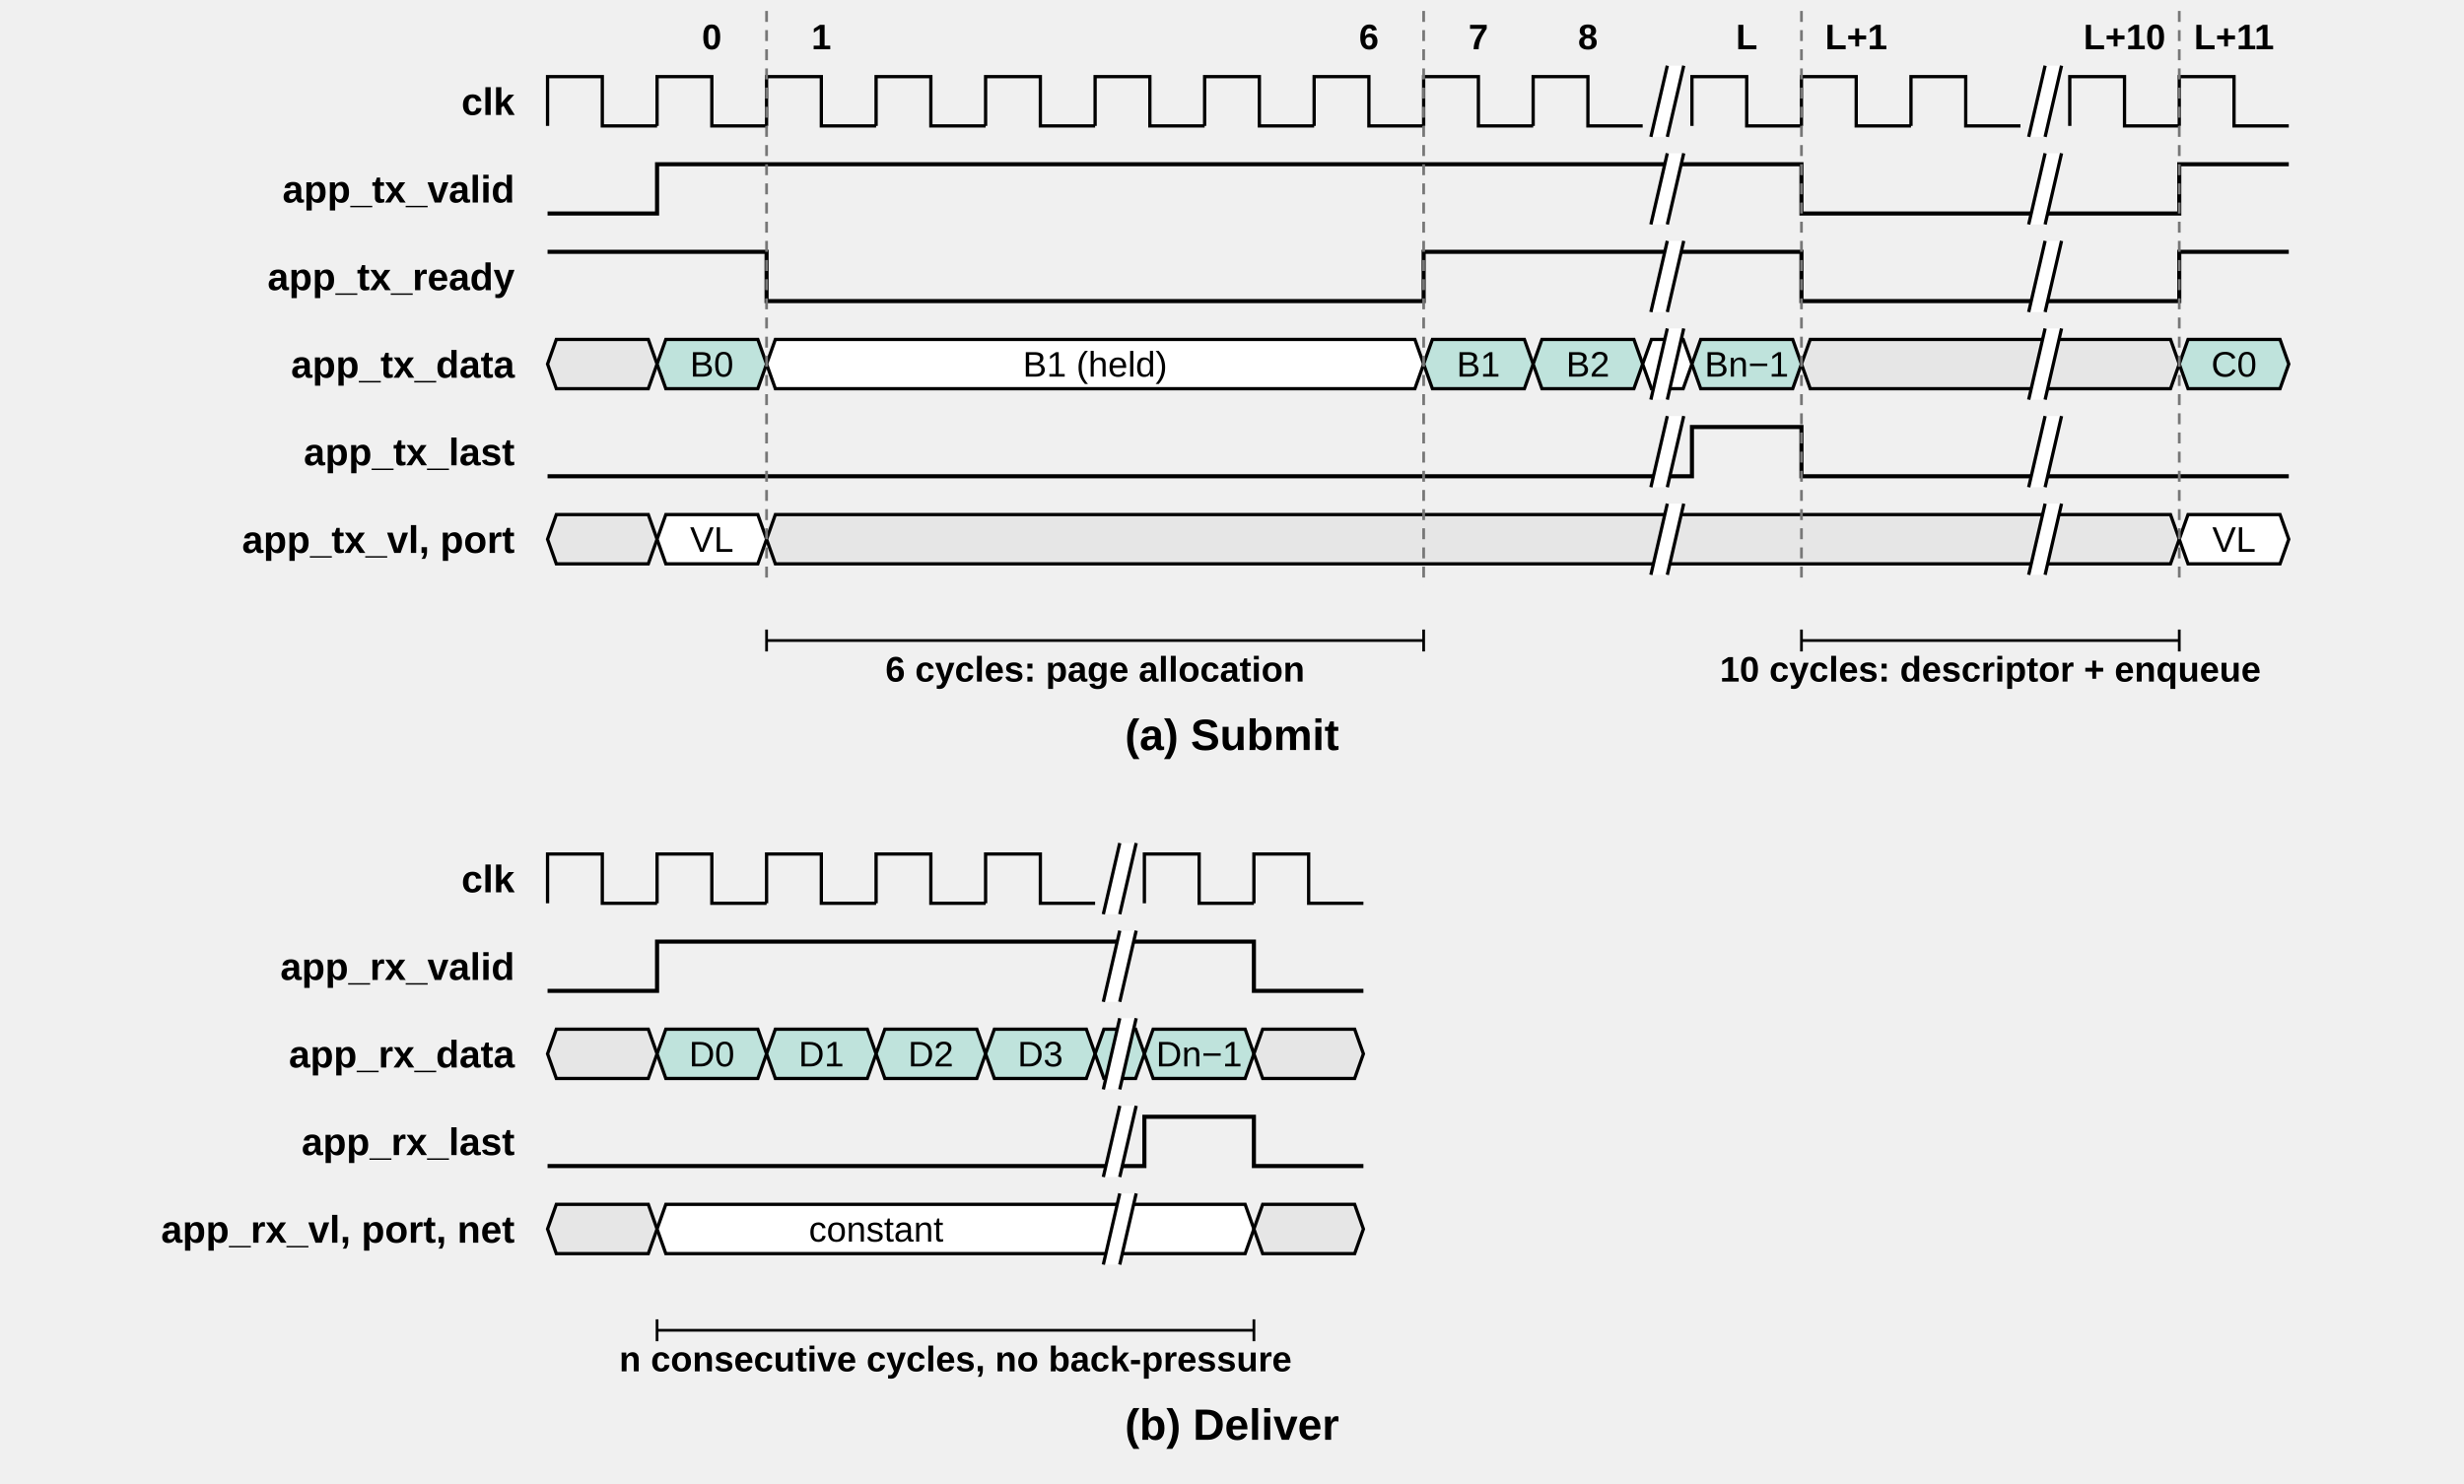
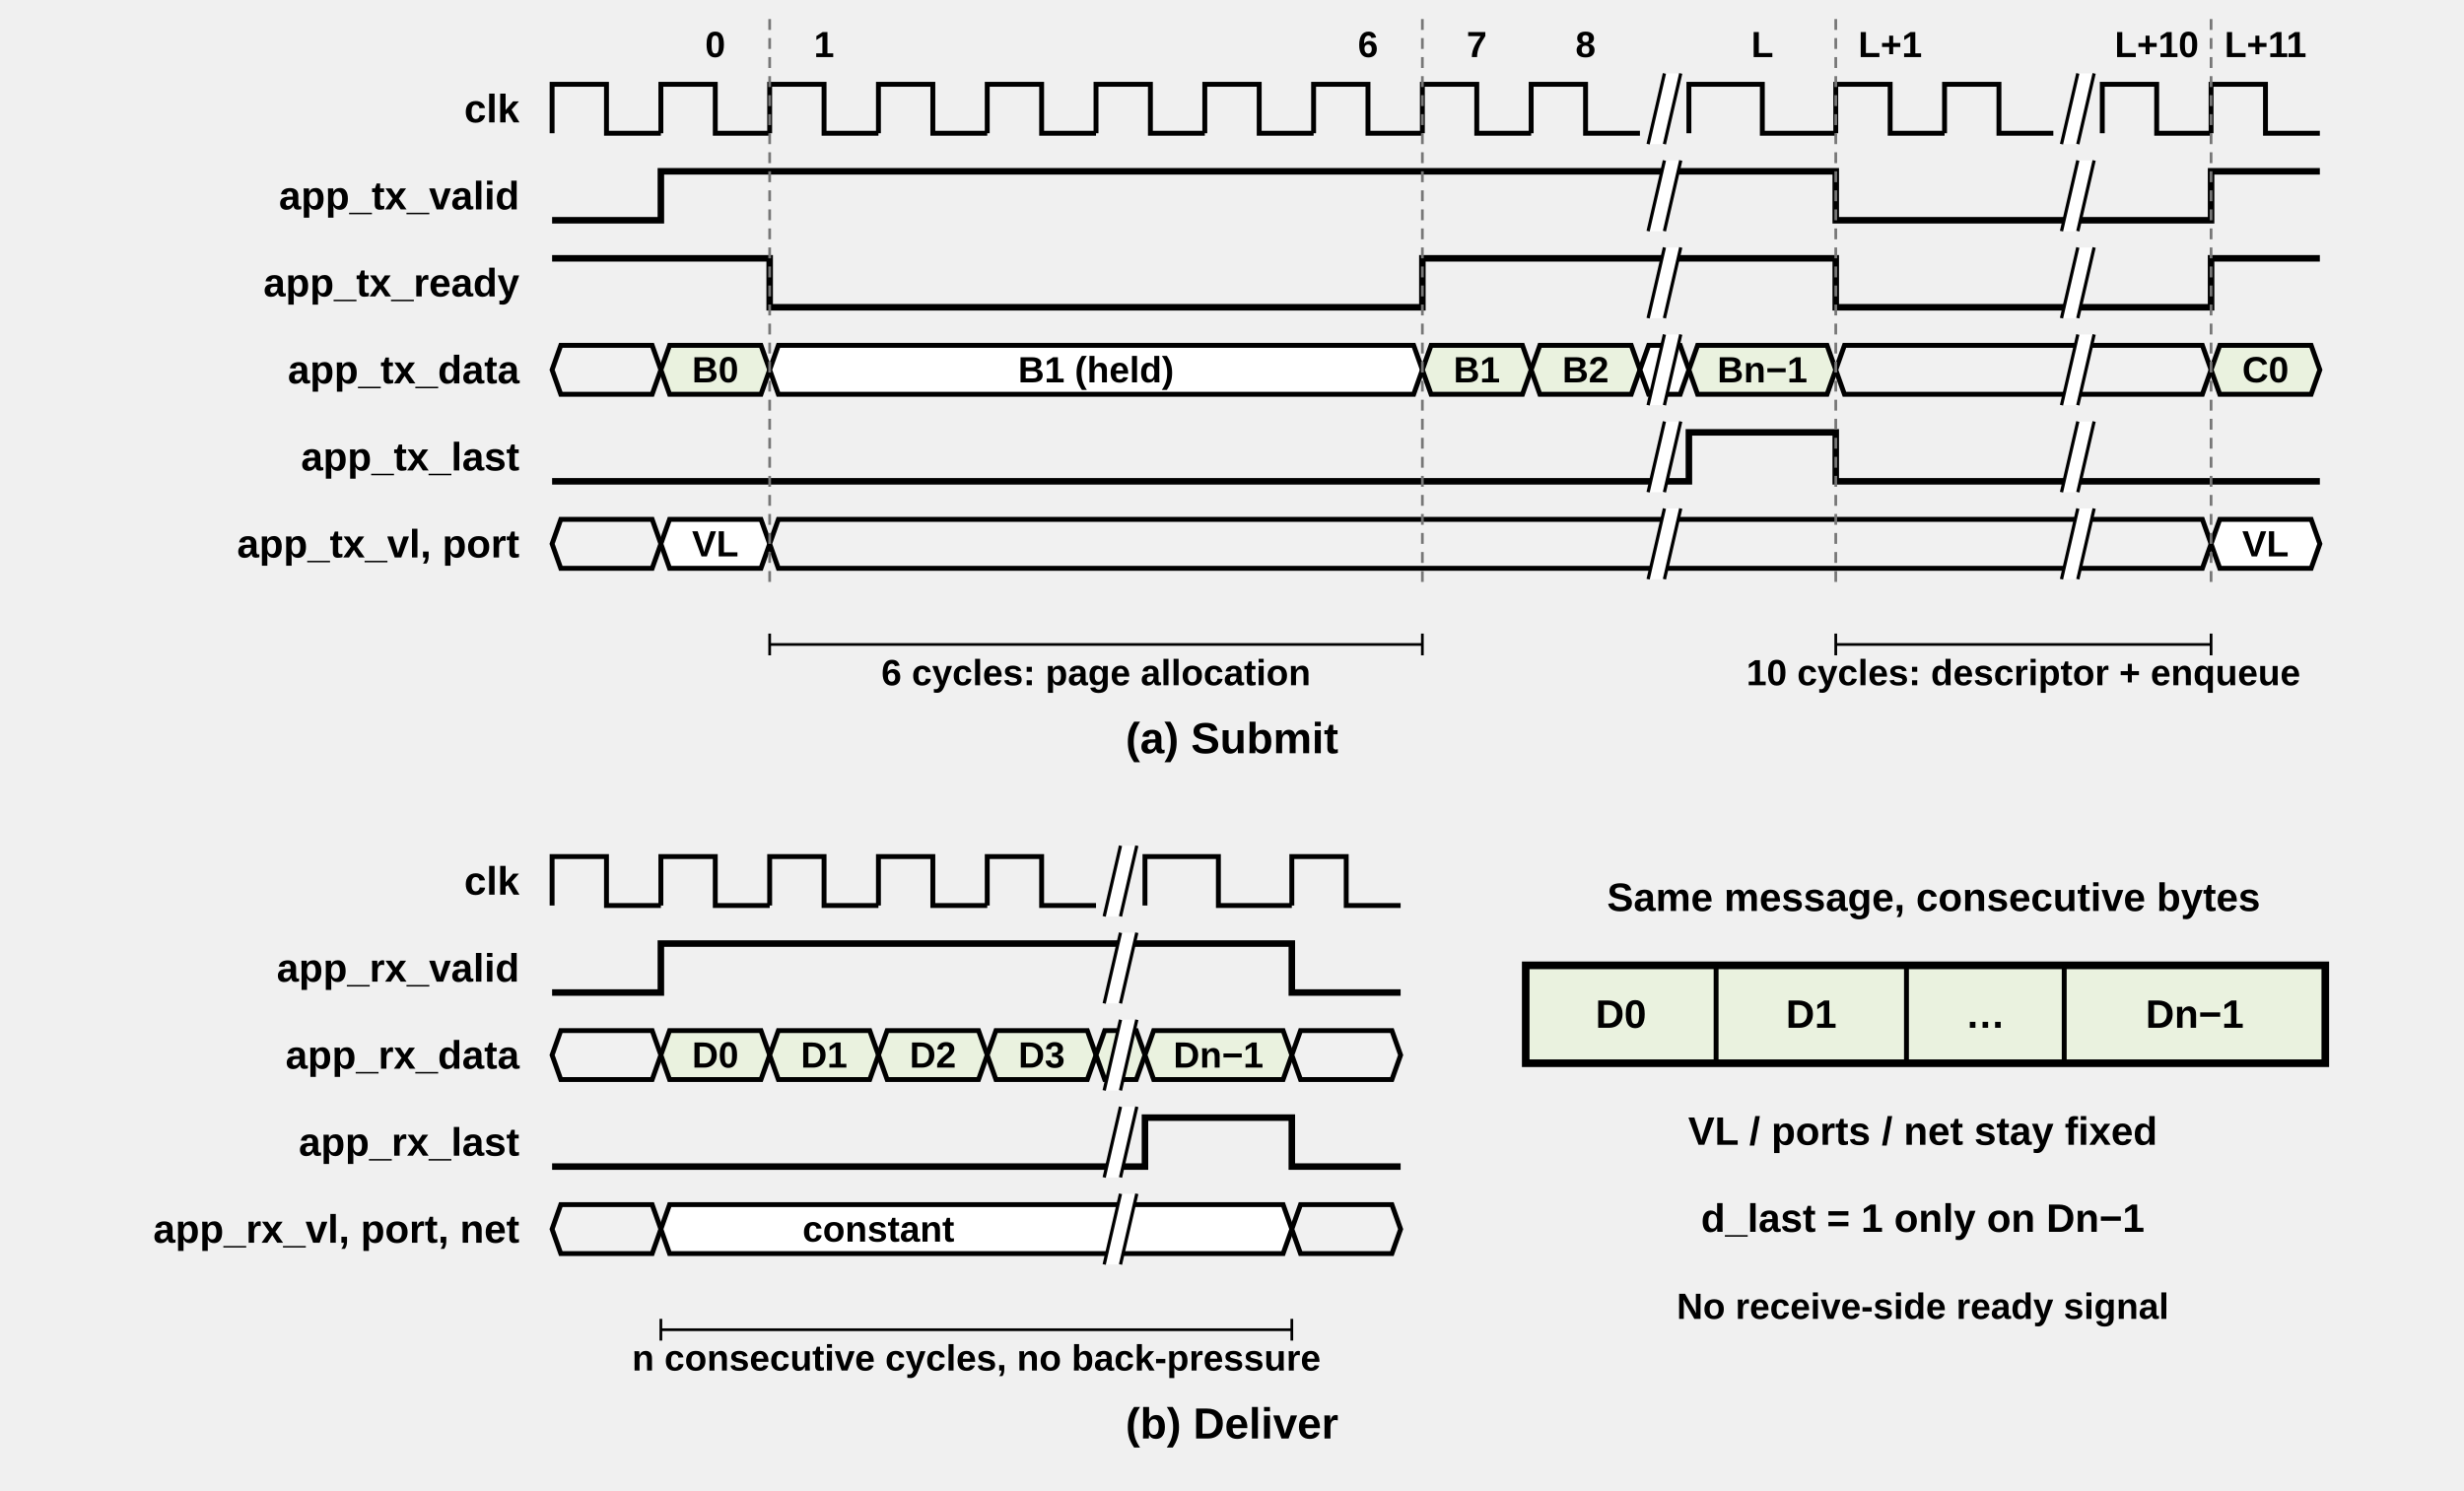
- <svg xmlns="http://www.w3.org/2000/svg" width="450pt" height="271pt" viewBox="0 0 450 271">
+ <svg xmlns="http://www.w3.org/2000/svg" width="453.0pt" height="274.0pt" viewBox="-1.5 -1.5 453.0 274.0">
  <style>text { font-family: Arial, Helvetica, sans-serif; }</style>
-   <text x="94.00" y="21.00" font-size="7.0" text-anchor="end" fill="#000" font-weight="bold">clk</text>
-   <path d="M 100.00 23.00 L 100.00 14.00 L 110.00 14.00 L 110.00 23.00 L 120.00 23.00" fill="none" stroke="#000" stroke-width="0.6" />
-   <path d="M 120.00 23.00 L 120.00 14.00 L 130.00 14.00 L 130.00 23.00 L 140.00 23.00" fill="none" stroke="#000" stroke-width="0.6" />
-   <path d="M 140.00 23.00 L 140.00 14.00 L 150.00 14.00 L 150.00 23.00 L 160.00 23.00" fill="none" stroke="#000" stroke-width="0.6" />
-   <path d="M 160.00 23.00 L 160.00 14.00 L 170.00 14.00 L 170.00 23.00 L 180.00 23.00" fill="none" stroke="#000" stroke-width="0.6" />
-   <path d="M 180.00 23.00 L 180.00 14.00 L 190.00 14.00 L 190.00 23.00 L 200.00 23.00" fill="none" stroke="#000" stroke-width="0.6" />
-   <path d="M 200.00 23.00 L 200.00 14.00 L 210.00 14.00 L 210.00 23.00 L 220.00 23.00" fill="none" stroke="#000" stroke-width="0.6" />
-   <path d="M 220.00 23.00 L 220.00 14.00 L 230.00 14.00 L 230.00 23.00 L 240.00 23.00" fill="none" stroke="#000" stroke-width="0.6" />
-   <path d="M 240.00 23.00 L 240.00 14.00 L 250.00 14.00 L 250.00 23.00 L 260.00 23.00" fill="none" stroke="#000" stroke-width="0.6" />
-   <path d="M 260.00 23.00 L 260.00 14.00 L 270.00 14.00 L 270.00 23.00 L 280.00 23.00" fill="none" stroke="#000" stroke-width="0.6" />
-   <path d="M 280.00 23.00 L 280.00 14.00 L 290.00 14.00 L 290.00 23.00 L 300.00 23.00" fill="none" stroke="#000" stroke-width="0.6" />
-   <path d="M 309.00 23.00 L 309.00 14.00 L 319.00 14.00 L 319.00 23.00 L 329.00 23.00" fill="none" stroke="#000" stroke-width="0.6" />
-   <path d="M 329.00 23.00 L 329.00 14.00 L 339.00 14.00 L 339.00 23.00 L 349.00 23.00" fill="none" stroke="#000" stroke-width="0.6" />
-   <path d="M 349.00 23.00 L 349.00 14.00 L 359.00 14.00 L 359.00 23.00 L 369.00 23.00" fill="none" stroke="#000" stroke-width="0.6" />
-   <path d="M 378.00 23.00 L 378.00 14.00 L 388.00 14.00 L 388.00 23.00 L 398.00 23.00" fill="none" stroke="#000" stroke-width="0.6" />
-   <path d="M 398.00 23.00 L 398.00 14.00 L 408.00 14.00 L 408.00 23.00 L 418.00 23.00" fill="none" stroke="#000" stroke-width="0.6" />
-   <text x="94.00" y="37.00" font-size="7.0" text-anchor="end" fill="#000" font-weight="bold">app_tx_valid</text>
-   <path d="M 100.00 39.00 L 120.00 39.00 L 120.00 30.00 L 120.00 30.00 L 140.00 30.00 L 140.00 30.00 L 160.00 30.00 L 160.00 30.00 L 180.00 30.00 L 180.00 30.00 L 200.00 30.00 L 200.00 30.00 L 220.00 30.00 L 220.00 30.00 L 240.00 30.00 L 240.00 30.00 L 260.00 30.00 L 260.00 30.00 L 280.00 30.00 L 280.00 30.00 L 300.00 30.00 L 300.00 30.00 L 309.00 30.00 L 309.00 30.00 L 329.00 30.00 L 329.00 39.00 L 329.00 39.00 L 349.00 39.00 L 349.00 39.00 L 369.00 39.00 L 369.00 39.00 L 378.00 39.00 L 378.00 39.00 L 398.00 39.00 L 398.00 30.00 L 398.00 30.00 L 418.00 30.00" fill="none" stroke="#000" stroke-width="0.75" />
-   <text x="94.00" y="53.00" font-size="7.0" text-anchor="end" fill="#000" font-weight="bold">app_tx_ready</text>
-   <path d="M 100.00 46.00 L 120.00 46.00 L 120.00 46.00 L 140.00 46.00 L 140.00 55.00 L 140.00 55.00 L 160.00 55.00 L 160.00 55.00 L 180.00 55.00 L 180.00 55.00 L 200.00 55.00 L 200.00 55.00 L 220.00 55.00 L 220.00 55.00 L 240.00 55.00 L 240.00 55.00 L 260.00 55.00 L 260.00 46.00 L 260.00 46.00 L 280.00 46.00 L 280.00 46.00 L 300.00 46.00 L 300.00 46.00 L 309.00 46.00 L 309.00 46.00 L 329.00 46.00 L 329.00 55.00 L 329.00 55.00 L 349.00 55.00 L 349.00 55.00 L 369.00 55.00 L 369.00 55.00 L 378.00 55.00 L 378.00 55.00 L 398.00 55.00 L 398.00 46.00 L 398.00 46.00 L 418.00 46.00" fill="none" stroke="#000" stroke-width="0.75" />
-   <text x="94.00" y="69.00" font-size="7.0" text-anchor="end" fill="#000" font-weight="bold">app_tx_data</text>
-   <polygon points="100.00,66.50 101.60,62.00 118.40,62.00 120.00,66.50 118.40,71.00 101.60,71.00" fill="#E6E6E6" stroke="#000" stroke-width="0.6" />
-   <polygon points="120.00,66.50 121.60,62.00 138.40,62.00 140.00,66.50 138.40,71.00 121.60,71.00" fill="#BFE3DC" stroke="#000" stroke-width="0.6" />
-   <text x="130.00" y="68.80" font-size="6.5" text-anchor="middle" fill="#000">B0</text>
-   <polygon points="140.00,66.50 141.60,62.00 258.40,62.00 260.00,66.50 258.40,71.00 141.60,71.00" fill="#FFFFFF" stroke="#000" stroke-width="0.6" />
-   <text x="200.00" y="68.80" font-size="6.5" text-anchor="middle" fill="#000">B1 (held)</text>
-   <polygon points="260.00,66.50 261.60,62.00 278.40,62.00 280.00,66.50 278.40,71.00 261.60,71.00" fill="#BFE3DC" stroke="#000" stroke-width="0.6" />
-   <text x="270.00" y="68.80" font-size="6.5" text-anchor="middle" fill="#000">B1</text>
-   <polygon points="280.00,66.50 281.60,62.00 298.40,62.00 300.00,66.50 298.40,71.00 281.60,71.00" fill="#BFE3DC" stroke="#000" stroke-width="0.6" />
-   <text x="290.00" y="68.80" font-size="6.5" text-anchor="middle" fill="#000">B2</text>
-   <polygon points="300.00,66.50 301.60,62.00 307.40,62.00 309.00,66.50 307.40,71.00 301.60,71.00" fill="#FFFFFF" stroke="#000" stroke-width="0.6" />
-   <polygon points="309.00,66.50 310.60,62.00 327.40,62.00 329.00,66.50 327.40,71.00 310.60,71.00" fill="#BFE3DC" stroke="#000" stroke-width="0.6" />
-   <text x="319.00" y="68.80" font-size="6.5" text-anchor="middle" fill="#000">Bn−1</text>
-   <polygon points="329.00,66.50 330.60,62.00 396.40,62.00 398.00,66.50 396.40,71.00 330.60,71.00" fill="#E6E6E6" stroke="#000" stroke-width="0.6" />
-   <polygon points="398.00,66.50 399.60,62.00 416.40,62.00 418.00,66.50 416.40,71.00 399.60,71.00" fill="#BFE3DC" stroke="#000" stroke-width="0.6" />
-   <text x="408.00" y="68.80" font-size="6.5" text-anchor="middle" fill="#000">C0</text>
-   <text x="94.00" y="85.00" font-size="7.0" text-anchor="end" fill="#000" font-weight="bold">app_tx_last</text>
-   <path d="M 100.00 87.00 L 120.00 87.00 L 120.00 87.00 L 140.00 87.00 L 140.00 87.00 L 160.00 87.00 L 160.00 87.00 L 180.00 87.00 L 180.00 87.00 L 200.00 87.00 L 200.00 87.00 L 220.00 87.00 L 220.00 87.00 L 240.00 87.00 L 240.00 87.00 L 260.00 87.00 L 260.00 87.00 L 280.00 87.00 L 280.00 87.00 L 300.00 87.00 L 300.00 87.00 L 309.00 87.00 L 309.00 78.00 L 309.00 78.00 L 329.00 78.00 L 329.00 87.00 L 329.00 87.00 L 349.00 87.00 L 349.00 87.00 L 369.00 87.00 L 369.00 87.00 L 378.00 87.00 L 378.00 87.00 L 398.00 87.00 L 398.00 87.00 L 418.00 87.00" fill="none" stroke="#000" stroke-width="0.75" />
-   <text x="94.00" y="101.00" font-size="7.0" text-anchor="end" fill="#000" font-weight="bold">app_tx_vl, port</text>
-   <polygon points="100.00,98.50 101.60,94.00 118.40,94.00 120.00,98.50 118.40,103.00 101.60,103.00" fill="#E6E6E6" stroke="#000" stroke-width="0.6" />
-   <polygon points="120.00,98.50 121.60,94.00 138.40,94.00 140.00,98.50 138.40,103.00 121.60,103.00" fill="#FFFFFF" stroke="#000" stroke-width="0.6" />
-   <text x="130.00" y="100.80" font-size="6.5" text-anchor="middle" fill="#000">VL</text>
-   <polygon points="140.00,98.50 141.60,94.00 396.40,94.00 398.00,98.50 396.40,103.00 141.60,103.00" fill="#E6E6E6" stroke="#000" stroke-width="0.6" />
-   <polygon points="398.00,98.50 399.60,94.00 416.40,94.00 418.00,98.50 416.40,103.00 399.60,103.00" fill="#FFFFFF" stroke="#000" stroke-width="0.6" />
-   <text x="408.00" y="100.80" font-size="6.5" text-anchor="middle" fill="#000">VL</text>
+   <text x="94.00" y="21.00" font-size="7.3" text-anchor="end" fill="#000" font-weight="bold">clk</text>
+   <path d="M 100.00 23.00 L 100.00 14.00 L 110.00 14.00 L 110.00 23.00 L 120.00 23.00" fill="none" stroke="#000" stroke-width="0.9" />
+   <path d="M 120.00 23.00 L 120.00 14.00 L 130.00 14.00 L 130.00 23.00 L 140.00 23.00" fill="none" stroke="#000" stroke-width="0.9" />
+   <path d="M 140.00 23.00 L 140.00 14.00 L 150.00 14.00 L 150.00 23.00 L 160.00 23.00" fill="none" stroke="#000" stroke-width="0.9" />
+   <path d="M 160.00 23.00 L 160.00 14.00 L 170.00 14.00 L 170.00 23.00 L 180.00 23.00" fill="none" stroke="#000" stroke-width="0.9" />
+   <path d="M 180.00 23.00 L 180.00 14.00 L 190.00 14.00 L 190.00 23.00 L 200.00 23.00" fill="none" stroke="#000" stroke-width="0.9" />
+   <path d="M 200.00 23.00 L 200.00 14.00 L 210.00 14.00 L 210.00 23.00 L 220.00 23.00" fill="none" stroke="#000" stroke-width="0.9" />
+   <path d="M 220.00 23.00 L 220.00 14.00 L 230.00 14.00 L 230.00 23.00 L 240.00 23.00" fill="none" stroke="#000" stroke-width="0.9" />
+   <path d="M 240.00 23.00 L 240.00 14.00 L 250.00 14.00 L 250.00 23.00 L 260.00 23.00" fill="none" stroke="#000" stroke-width="0.9" />
+   <path d="M 260.00 23.00 L 260.00 14.00 L 270.00 14.00 L 270.00 23.00 L 280.00 23.00" fill="none" stroke="#000" stroke-width="0.9" />
+   <path d="M 280.00 23.00 L 280.00 14.00 L 290.00 14.00 L 290.00 23.00 L 300.00 23.00" fill="none" stroke="#000" stroke-width="0.9" />
+   <path d="M 309.00 23.00 L 309.00 14.00 L 322.50 14.00 L 322.50 23.00 L 336.00 23.00" fill="none" stroke="#000" stroke-width="0.9" />
+   <path d="M 336.00 23.00 L 336.00 14.00 L 346.00 14.00 L 346.00 23.00 L 356.00 23.00" fill="none" stroke="#000" stroke-width="0.9" />
+   <path d="M 356.00 23.00 L 356.00 14.00 L 366.00 14.00 L 366.00 23.00 L 376.00 23.00" fill="none" stroke="#000" stroke-width="0.9" />
+   <path d="M 385.00 23.00 L 385.00 14.00 L 395.00 14.00 L 395.00 23.00 L 405.00 23.00" fill="none" stroke="#000" stroke-width="0.9" />
+   <path d="M 405.00 23.00 L 405.00 14.00 L 415.00 14.00 L 415.00 23.00 L 425.00 23.00" fill="none" stroke="#000" stroke-width="0.9" />
+   <text x="94.00" y="37.00" font-size="7.3" text-anchor="end" fill="#000" font-weight="bold">app_tx_valid</text>
+   <path d="M 100.00 39.00 L 120.00 39.00 L 120.00 30.00 L 120.00 30.00 L 140.00 30.00 L 140.00 30.00 L 160.00 30.00 L 160.00 30.00 L 180.00 30.00 L 180.00 30.00 L 200.00 30.00 L 200.00 30.00 L 220.00 30.00 L 220.00 30.00 L 240.00 30.00 L 240.00 30.00 L 260.00 30.00 L 260.00 30.00 L 280.00 30.00 L 280.00 30.00 L 300.00 30.00 L 300.00 30.00 L 309.00 30.00 L 309.00 30.00 L 336.00 30.00 L 336.00 39.00 L 336.00 39.00 L 356.00 39.00 L 356.00 39.00 L 376.00 39.00 L 376.00 39.00 L 385.00 39.00 L 385.00 39.00 L 405.00 39.00 L 405.00 30.00 L 405.00 30.00 L 425.00 30.00" fill="none" stroke="#000" stroke-width="1.2" />
+   <text x="94.00" y="53.00" font-size="7.3" text-anchor="end" fill="#000" font-weight="bold">app_tx_ready</text>
+   <path d="M 100.00 46.00 L 120.00 46.00 L 120.00 46.00 L 140.00 46.00 L 140.00 55.00 L 140.00 55.00 L 160.00 55.00 L 160.00 55.00 L 180.00 55.00 L 180.00 55.00 L 200.00 55.00 L 200.00 55.00 L 220.00 55.00 L 220.00 55.00 L 240.00 55.00 L 240.00 55.00 L 260.00 55.00 L 260.00 46.00 L 260.00 46.00 L 280.00 46.00 L 280.00 46.00 L 300.00 46.00 L 300.00 46.00 L 309.00 46.00 L 309.00 46.00 L 336.00 46.00 L 336.00 55.00 L 336.00 55.00 L 356.00 55.00 L 356.00 55.00 L 376.00 55.00 L 376.00 55.00 L 385.00 55.00 L 385.00 55.00 L 405.00 55.00 L 405.00 46.00 L 405.00 46.00 L 425.00 46.00" fill="none" stroke="#000" stroke-width="1.2" />
+   <text x="94.00" y="69.00" font-size="7.3" text-anchor="end" fill="#000" font-weight="bold">app_tx_data</text>
+   <polygon points="100.00,66.50 101.60,62.00 118.40,62.00 120.00,66.50 118.40,71.00 101.60,71.00" fill="#F1F1F1" stroke="#000" stroke-width="0.9" />
+   <polygon points="120.00,66.50 121.60,62.00 138.40,62.00 140.00,66.50 138.40,71.00 121.60,71.00" fill="#EAF2DF" stroke="#000" stroke-width="0.9" />
+   <text x="130.00" y="68.80" font-size="6.7" text-anchor="middle" fill="#000" font-weight="bold">B0</text>
+   <polygon points="140.00,66.50 141.60,62.00 258.40,62.00 260.00,66.50 258.40,71.00 141.60,71.00" fill="#FFFFFF" stroke="#000" stroke-width="0.9" />
+   <text x="200.00" y="68.80" font-size="6.7" text-anchor="middle" fill="#000" font-weight="bold">B1 (held)</text>
+   <polygon points="260.00,66.50 261.60,62.00 278.40,62.00 280.00,66.50 278.40,71.00 261.60,71.00" fill="#EAF2DF" stroke="#000" stroke-width="0.9" />
+   <text x="270.00" y="68.80" font-size="6.7" text-anchor="middle" fill="#000" font-weight="bold">B1</text>
+   <polygon points="280.00,66.50 281.60,62.00 298.40,62.00 300.00,66.50 298.40,71.00 281.60,71.00" fill="#EAF2DF" stroke="#000" stroke-width="0.9" />
+   <text x="290.00" y="68.80" font-size="6.7" text-anchor="middle" fill="#000" font-weight="bold">B2</text>
+   <polygon points="300.00,66.50 301.60,62.00 307.40,62.00 309.00,66.50 307.40,71.00 301.60,71.00" fill="#FFFFFF" stroke="#000" stroke-width="0.9" />
+   <polygon points="309.00,66.50 310.60,62.00 334.40,62.00 336.00,66.50 334.40,71.00 310.60,71.00" fill="#EAF2DF" stroke="#000" stroke-width="0.9" />
+   <text x="322.50" y="68.80" font-size="6.7" text-anchor="middle" fill="#000" font-weight="bold">Bn−1</text>
+   <polygon points="336.00,66.50 337.60,62.00 403.40,62.00 405.00,66.50 403.40,71.00 337.60,71.00" fill="#F1F1F1" stroke="#000" stroke-width="0.9" />
+   <polygon points="405.00,66.50 406.60,62.00 423.40,62.00 425.00,66.50 423.40,71.00 406.60,71.00" fill="#EAF2DF" stroke="#000" stroke-width="0.9" />
+   <text x="415.00" y="68.80" font-size="6.7" text-anchor="middle" fill="#000" font-weight="bold">C0</text>
+   <text x="94.00" y="85.00" font-size="7.3" text-anchor="end" fill="#000" font-weight="bold">app_tx_last</text>
+   <path d="M 100.00 87.00 L 120.00 87.00 L 120.00 87.00 L 140.00 87.00 L 140.00 87.00 L 160.00 87.00 L 160.00 87.00 L 180.00 87.00 L 180.00 87.00 L 200.00 87.00 L 200.00 87.00 L 220.00 87.00 L 220.00 87.00 L 240.00 87.00 L 240.00 87.00 L 260.00 87.00 L 260.00 87.00 L 280.00 87.00 L 280.00 87.00 L 300.00 87.00 L 300.00 87.00 L 309.00 87.00 L 309.00 78.00 L 309.00 78.00 L 336.00 78.00 L 336.00 87.00 L 336.00 87.00 L 356.00 87.00 L 356.00 87.00 L 376.00 87.00 L 376.00 87.00 L 385.00 87.00 L 385.00 87.00 L 405.00 87.00 L 405.00 87.00 L 425.00 87.00" fill="none" stroke="#000" stroke-width="1.2" />
+   <text x="94.00" y="101.00" font-size="7.3" text-anchor="end" fill="#000" font-weight="bold">app_tx_vl, port</text>
+   <polygon points="100.00,98.50 101.60,94.00 118.40,94.00 120.00,98.50 118.40,103.00 101.60,103.00" fill="#F1F1F1" stroke="#000" stroke-width="0.9" />
+   <polygon points="120.00,98.50 121.60,94.00 138.40,94.00 140.00,98.50 138.40,103.00 121.60,103.00" fill="#FFFFFF" stroke="#000" stroke-width="0.9" />
+   <text x="130.00" y="100.80" font-size="6.7" text-anchor="middle" fill="#000" font-weight="bold">VL</text>
+   <polygon points="140.00,98.50 141.60,94.00 403.40,94.00 405.00,98.50 403.40,103.00 141.60,103.00" fill="#F1F1F1" stroke="#000" stroke-width="0.9" />
+   <polygon points="405.00,98.50 406.60,94.00 423.40,94.00 425.00,98.50 423.40,103.00 406.60,103.00" fill="#FFFFFF" stroke="#000" stroke-width="0.9" />
+   <text x="415.00" y="100.80" font-size="6.7" text-anchor="middle" fill="#000" font-weight="bold">VL</text>
  <polygon points="301.50,25.00 304.50,12.00 307.50,12.00 304.50,25.00" fill="#fff" stroke="none" />
  <path d="M 301.50 25.00 L 304.50 12.00" fill="none" stroke="#000" stroke-width="0.6" />
  <path d="M 304.50 25.00 L 307.50 12.00" fill="none" stroke="#000" stroke-width="0.6" />
  <polygon points="301.50,41.00 304.50,28.00 307.50,28.00 304.50,41.00" fill="#fff" stroke="none" />
  <path d="M 301.50 41.00 L 304.50 28.00" fill="none" stroke="#000" stroke-width="0.6" />
  <path d="M 304.50 41.00 L 307.50 28.00" fill="none" stroke="#000" stroke-width="0.6" />
  <polygon points="301.50,57.00 304.50,44.00 307.50,44.00 304.50,57.00" fill="#fff" stroke="none" />
  <path d="M 301.50 57.00 L 304.50 44.00" fill="none" stroke="#000" stroke-width="0.6" />
  <path d="M 304.50 57.00 L 307.50 44.00" fill="none" stroke="#000" stroke-width="0.6" />
  <polygon points="301.50,73.00 304.50,60.00 307.50,60.00 304.50,73.00" fill="#fff" stroke="none" />
  <path d="M 301.50 73.00 L 304.50 60.00" fill="none" stroke="#000" stroke-width="0.6" />
  <path d="M 304.50 73.00 L 307.50 60.00" fill="none" stroke="#000" stroke-width="0.6" />
  <polygon points="301.50,89.00 304.50,76.00 307.50,76.00 304.50,89.00" fill="#fff" stroke="none" />
  <path d="M 301.50 89.00 L 304.50 76.00" fill="none" stroke="#000" stroke-width="0.6" />
  <path d="M 304.50 89.00 L 307.50 76.00" fill="none" stroke="#000" stroke-width="0.6" />
  <polygon points="301.50,105.00 304.50,92.00 307.50,92.00 304.50,105.00" fill="#fff" stroke="none" />
  <path d="M 301.50 105.00 L 304.50 92.00" fill="none" stroke="#000" stroke-width="0.6" />
  <path d="M 304.50 105.00 L 307.50 92.00" fill="none" stroke="#000" stroke-width="0.6" />
-   <polygon points="370.50,25.00 373.50,12.00 376.50,12.00 373.50,25.00" fill="#fff" stroke="none" />
-   <path d="M 370.50 25.00 L 373.50 12.00" fill="none" stroke="#000" stroke-width="0.6" />
-   <path d="M 373.50 25.00 L 376.50 12.00" fill="none" stroke="#000" stroke-width="0.6" />
-   <polygon points="370.50,41.00 373.50,28.00 376.50,28.00 373.50,41.00" fill="#fff" stroke="none" />
-   <path d="M 370.50 41.00 L 373.50 28.00" fill="none" stroke="#000" stroke-width="0.6" />
-   <path d="M 373.50 41.00 L 376.50 28.00" fill="none" stroke="#000" stroke-width="0.6" />
-   <polygon points="370.50,57.00 373.50,44.00 376.50,44.00 373.50,57.00" fill="#fff" stroke="none" />
-   <path d="M 370.50 57.00 L 373.50 44.00" fill="none" stroke="#000" stroke-width="0.6" />
-   <path d="M 373.50 57.00 L 376.50 44.00" fill="none" stroke="#000" stroke-width="0.6" />
-   <polygon points="370.50,73.00 373.50,60.00 376.50,60.00 373.50,73.00" fill="#fff" stroke="none" />
-   <path d="M 370.50 73.00 L 373.50 60.00" fill="none" stroke="#000" stroke-width="0.6" />
-   <path d="M 373.50 73.00 L 376.50 60.00" fill="none" stroke="#000" stroke-width="0.6" />
-   <polygon points="370.50,89.00 373.50,76.00 376.50,76.00 373.50,89.00" fill="#fff" stroke="none" />
-   <path d="M 370.50 89.00 L 373.50 76.00" fill="none" stroke="#000" stroke-width="0.6" />
-   <path d="M 373.50 89.00 L 376.50 76.00" fill="none" stroke="#000" stroke-width="0.6" />
-   <polygon points="370.50,105.00 373.50,92.00 376.50,92.00 373.50,105.00" fill="#fff" stroke="none" />
-   <path d="M 370.50 105.00 L 373.50 92.00" fill="none" stroke="#000" stroke-width="0.6" />
-   <path d="M 373.50 105.00 L 376.50 92.00" fill="none" stroke="#000" stroke-width="0.6" />
-   <text x="130.00" y="9.00" font-size="6.5" text-anchor="middle" fill="#000" font-weight="bold">0</text>
-   <text x="150.00" y="9.00" font-size="6.5" text-anchor="middle" fill="#000" font-weight="bold">1</text>
-   <text x="250.00" y="9.00" font-size="6.5" text-anchor="middle" fill="#000" font-weight="bold">6</text>
-   <text x="270.00" y="9.00" font-size="6.5" text-anchor="middle" fill="#000" font-weight="bold">7</text>
-   <text x="290.00" y="9.00" font-size="6.5" text-anchor="middle" fill="#000" font-weight="bold">8</text>
-   <text x="319.00" y="9.00" font-size="6.5" text-anchor="middle" fill="#000" font-weight="bold">L</text>
-   <text x="339.00" y="9.00" font-size="6.5" text-anchor="middle" fill="#000" font-weight="bold">L+1</text>
-   <text x="388.00" y="9.00" font-size="6.5" text-anchor="middle" fill="#000" font-weight="bold">L+10</text>
-   <text x="408.00" y="9.00" font-size="6.5" text-anchor="middle" fill="#000" font-weight="bold">L+11</text>
+   <polygon points="377.50,25.00 380.50,12.00 383.50,12.00 380.50,25.00" fill="#fff" stroke="none" />
+   <path d="M 377.50 25.00 L 380.50 12.00" fill="none" stroke="#000" stroke-width="0.6" />
+   <path d="M 380.50 25.00 L 383.50 12.00" fill="none" stroke="#000" stroke-width="0.6" />
+   <polygon points="377.50,41.00 380.50,28.00 383.50,28.00 380.50,41.00" fill="#fff" stroke="none" />
+   <path d="M 377.50 41.00 L 380.50 28.00" fill="none" stroke="#000" stroke-width="0.6" />
+   <path d="M 380.50 41.00 L 383.50 28.00" fill="none" stroke="#000" stroke-width="0.6" />
+   <polygon points="377.50,57.00 380.50,44.00 383.50,44.00 380.50,57.00" fill="#fff" stroke="none" />
+   <path d="M 377.50 57.00 L 380.50 44.00" fill="none" stroke="#000" stroke-width="0.6" />
+   <path d="M 380.50 57.00 L 383.50 44.00" fill="none" stroke="#000" stroke-width="0.6" />
+   <polygon points="377.50,73.00 380.50,60.00 383.50,60.00 380.50,73.00" fill="#fff" stroke="none" />
+   <path d="M 377.50 73.00 L 380.50 60.00" fill="none" stroke="#000" stroke-width="0.6" />
+   <path d="M 380.50 73.00 L 383.50 60.00" fill="none" stroke="#000" stroke-width="0.6" />
+   <polygon points="377.50,89.00 380.50,76.00 383.50,76.00 380.50,89.00" fill="#fff" stroke="none" />
+   <path d="M 377.50 89.00 L 380.50 76.00" fill="none" stroke="#000" stroke-width="0.6" />
+   <path d="M 380.50 89.00 L 383.50 76.00" fill="none" stroke="#000" stroke-width="0.6" />
+   <polygon points="377.50,105.00 380.50,92.00 383.50,92.00 380.50,105.00" fill="#fff" stroke="none" />
+   <path d="M 377.50 105.00 L 380.50 92.00" fill="none" stroke="#000" stroke-width="0.6" />
+   <path d="M 380.50 105.00 L 383.50 92.00" fill="none" stroke="#000" stroke-width="0.6" />
+   <text x="130.00" y="9.00" font-size="6.7" text-anchor="middle" fill="#000" font-weight="bold">0</text>
+   <text x="150.00" y="9.00" font-size="6.7" text-anchor="middle" fill="#000" font-weight="bold">1</text>
+   <text x="250.00" y="9.00" font-size="6.7" text-anchor="middle" fill="#000" font-weight="bold">6</text>
+   <text x="270.00" y="9.00" font-size="6.7" text-anchor="middle" fill="#000" font-weight="bold">7</text>
+   <text x="290.00" y="9.00" font-size="6.7" text-anchor="middle" fill="#000" font-weight="bold">8</text>
+   <text x="322.50" y="9.00" font-size="6.7" text-anchor="middle" fill="#000" font-weight="bold">L</text>
+   <text x="346.00" y="9.00" font-size="6.7" text-anchor="middle" fill="#000" font-weight="bold">L+1</text>
+   <text x="395.00" y="9.00" font-size="6.7" text-anchor="middle" fill="#000" font-weight="bold">L+10</text>
+   <text x="415.00" y="9.00" font-size="6.7" text-anchor="middle" fill="#000" font-weight="bold">L+11</text>
  <line x1="140.00" y1="2.00" x2="140.00" y2="107.00" stroke="#777" stroke-width="0.5" stroke-dasharray="2 1.5" />
  <line x1="260.00" y1="2.00" x2="260.00" y2="107.00" stroke="#777" stroke-width="0.5" stroke-dasharray="2 1.5" />
-   <line x1="329.00" y1="2.00" x2="329.00" y2="107.00" stroke="#777" stroke-width="0.5" stroke-dasharray="2 1.5" />
-   <line x1="398.00" y1="2.00" x2="398.00" y2="107.00" stroke="#777" stroke-width="0.5" stroke-dasharray="2 1.5" />
+   <line x1="336.00" y1="2.00" x2="336.00" y2="107.00" stroke="#777" stroke-width="0.5" stroke-dasharray="2 1.5" />
+   <line x1="405.00" y1="2.00" x2="405.00" y2="107.00" stroke="#777" stroke-width="0.5" stroke-dasharray="2 1.5" />
  <path d="M 140.00 115.00 L 140.00 119.00 M 260.00 115.00 L 260.00 119.00 M 140.00 117.00 L 260.00 117.00" fill="none" stroke="#000" stroke-width="0.5" />
-   <text x="200.00" y="124.50" font-size="6.5" text-anchor="middle" fill="#000" font-weight="bold">6 cycles: page allocation</text>
-   <path d="M 329.00 115.00 L 329.00 119.00 M 398.00 115.00 L 398.00 119.00 M 329.00 117.00 L 398.00 117.00" fill="none" stroke="#000" stroke-width="0.5" />
-   <text x="363.50" y="124.50" font-size="6.5" text-anchor="middle" fill="#000" font-weight="bold">10 cycles: descriptor + enqueue</text>
+   <text x="200.00" y="124.50" font-size="6.7" text-anchor="middle" fill="#000" font-weight="bold">6 cycles: page allocation</text>
+   <path d="M 336.00 115.00 L 336.00 119.00 M 405.00 115.00 L 405.00 119.00 M 336.00 117.00 L 405.00 117.00" fill="none" stroke="#000" stroke-width="0.5" />
+   <text x="370.50" y="124.50" font-size="6.7" text-anchor="middle" fill="#000" font-weight="bold">10 cycles: descriptor + enqueue</text>
  <text x="225.00" y="137.00" font-size="8.0" text-anchor="middle" fill="#000" font-weight="bold">(a) Submit</text>
-   <text x="94.00" y="163.00" font-size="7.0" text-anchor="end" fill="#000" font-weight="bold">clk</text>
-   <path d="M 100.00 165.00 L 100.00 156.00 L 110.00 156.00 L 110.00 165.00 L 120.00 165.00" fill="none" stroke="#000" stroke-width="0.6" />
-   <path d="M 120.00 165.00 L 120.00 156.00 L 130.00 156.00 L 130.00 165.00 L 140.00 165.00" fill="none" stroke="#000" stroke-width="0.6" />
-   <path d="M 140.00 165.00 L 140.00 156.00 L 150.00 156.00 L 150.00 165.00 L 160.00 165.00" fill="none" stroke="#000" stroke-width="0.6" />
-   <path d="M 160.00 165.00 L 160.00 156.00 L 170.00 156.00 L 170.00 165.00 L 180.00 165.00" fill="none" stroke="#000" stroke-width="0.6" />
-   <path d="M 180.00 165.00 L 180.00 156.00 L 190.00 156.00 L 190.00 165.00 L 200.00 165.00" fill="none" stroke="#000" stroke-width="0.6" />
-   <path d="M 209.00 165.00 L 209.00 156.00 L 219.00 156.00 L 219.00 165.00 L 229.00 165.00" fill="none" stroke="#000" stroke-width="0.6" />
-   <path d="M 229.00 165.00 L 229.00 156.00 L 239.00 156.00 L 239.00 165.00 L 249.00 165.00" fill="none" stroke="#000" stroke-width="0.6" />
-   <text x="94.00" y="179.00" font-size="7.0" text-anchor="end" fill="#000" font-weight="bold">app_rx_valid</text>
-   <path d="M 100.00 181.00 L 120.00 181.00 L 120.00 172.00 L 120.00 172.00 L 140.00 172.00 L 140.00 172.00 L 160.00 172.00 L 160.00 172.00 L 180.00 172.00 L 180.00 172.00 L 200.00 172.00 L 200.00 172.00 L 209.00 172.00 L 209.00 172.00 L 229.00 172.00 L 229.00 181.00 L 229.00 181.00 L 249.00 181.00" fill="none" stroke="#000" stroke-width="0.75" />
-   <text x="94.00" y="195.00" font-size="7.0" text-anchor="end" fill="#000" font-weight="bold">app_rx_data</text>
-   <polygon points="100.00,192.50 101.60,188.00 118.40,188.00 120.00,192.50 118.40,197.00 101.60,197.00" fill="#E6E6E6" stroke="#000" stroke-width="0.6" />
-   <polygon points="120.00,192.50 121.60,188.00 138.40,188.00 140.00,192.50 138.40,197.00 121.60,197.00" fill="#BFE3DC" stroke="#000" stroke-width="0.6" />
-   <text x="130.00" y="194.80" font-size="6.5" text-anchor="middle" fill="#000">D0</text>
-   <polygon points="140.00,192.50 141.60,188.00 158.40,188.00 160.00,192.50 158.40,197.00 141.60,197.00" fill="#BFE3DC" stroke="#000" stroke-width="0.6" />
-   <text x="150.00" y="194.80" font-size="6.5" text-anchor="middle" fill="#000">D1</text>
-   <polygon points="160.00,192.50 161.60,188.00 178.40,188.00 180.00,192.50 178.40,197.00 161.60,197.00" fill="#BFE3DC" stroke="#000" stroke-width="0.6" />
-   <text x="170.00" y="194.80" font-size="6.5" text-anchor="middle" fill="#000">D2</text>
-   <polygon points="180.00,192.50 181.60,188.00 198.40,188.00 200.00,192.50 198.40,197.00 181.60,197.00" fill="#BFE3DC" stroke="#000" stroke-width="0.6" />
-   <text x="190.00" y="194.80" font-size="6.5" text-anchor="middle" fill="#000">D3</text>
-   <polygon points="200.00,192.50 201.60,188.00 207.40,188.00 209.00,192.50 207.40,197.00 201.60,197.00" fill="#BFE3DC" stroke="#000" stroke-width="0.6" />
-   <polygon points="209.00,192.50 210.60,188.00 227.40,188.00 229.00,192.50 227.40,197.00 210.60,197.00" fill="#BFE3DC" stroke="#000" stroke-width="0.6" />
-   <text x="219.00" y="194.80" font-size="6.5" text-anchor="middle" fill="#000">Dn−1</text>
-   <polygon points="229.00,192.50 230.60,188.00 247.40,188.00 249.00,192.50 247.40,197.00 230.60,197.00" fill="#E6E6E6" stroke="#000" stroke-width="0.6" />
-   <text x="94.00" y="211.00" font-size="7.0" text-anchor="end" fill="#000" font-weight="bold">app_rx_last</text>
-   <path d="M 100.00 213.00 L 120.00 213.00 L 120.00 213.00 L 140.00 213.00 L 140.00 213.00 L 160.00 213.00 L 160.00 213.00 L 180.00 213.00 L 180.00 213.00 L 200.00 213.00 L 200.00 213.00 L 209.00 213.00 L 209.00 204.00 L 209.00 204.00 L 229.00 204.00 L 229.00 213.00 L 229.00 213.00 L 249.00 213.00" fill="none" stroke="#000" stroke-width="0.75" />
-   <text x="94.00" y="227.00" font-size="7.0" text-anchor="end" fill="#000" font-weight="bold">app_rx_vl, port, net</text>
-   <polygon points="100.00,224.50 101.60,220.00 118.40,220.00 120.00,224.50 118.40,229.00 101.60,229.00" fill="#E6E6E6" stroke="#000" stroke-width="0.6" />
-   <polygon points="120.00,224.50 121.60,220.00 227.40,220.00 229.00,224.50 227.40,229.00 121.60,229.00" fill="#FFFFFF" stroke="#000" stroke-width="0.6" />
-   <polygon points="229.00,224.50 230.60,220.00 247.40,220.00 249.00,224.50 247.40,229.00 230.60,229.00" fill="#E6E6E6" stroke="#000" stroke-width="0.6" />
+   <text x="94.00" y="163.00" font-size="7.3" text-anchor="end" fill="#000" font-weight="bold">clk</text>
+   <path d="M 100.00 165.00 L 100.00 156.00 L 110.00 156.00 L 110.00 165.00 L 120.00 165.00" fill="none" stroke="#000" stroke-width="0.9" />
+   <path d="M 120.00 165.00 L 120.00 156.00 L 130.00 156.00 L 130.00 165.00 L 140.00 165.00" fill="none" stroke="#000" stroke-width="0.9" />
+   <path d="M 140.00 165.00 L 140.00 156.00 L 150.00 156.00 L 150.00 165.00 L 160.00 165.00" fill="none" stroke="#000" stroke-width="0.9" />
+   <path d="M 160.00 165.00 L 160.00 156.00 L 170.00 156.00 L 170.00 165.00 L 180.00 165.00" fill="none" stroke="#000" stroke-width="0.9" />
+   <path d="M 180.00 165.00 L 180.00 156.00 L 190.00 156.00 L 190.00 165.00 L 200.00 165.00" fill="none" stroke="#000" stroke-width="0.9" />
+   <path d="M 209.00 165.00 L 209.00 156.00 L 222.50 156.00 L 222.50 165.00 L 236.00 165.00" fill="none" stroke="#000" stroke-width="0.9" />
+   <path d="M 236.00 165.00 L 236.00 156.00 L 246.00 156.00 L 246.00 165.00 L 256.00 165.00" fill="none" stroke="#000" stroke-width="0.9" />
+   <text x="94.00" y="179.00" font-size="7.3" text-anchor="end" fill="#000" font-weight="bold">app_rx_valid</text>
+   <path d="M 100.00 181.00 L 120.00 181.00 L 120.00 172.00 L 120.00 172.00 L 140.00 172.00 L 140.00 172.00 L 160.00 172.00 L 160.00 172.00 L 180.00 172.00 L 180.00 172.00 L 200.00 172.00 L 200.00 172.00 L 209.00 172.00 L 209.00 172.00 L 236.00 172.00 L 236.00 181.00 L 236.00 181.00 L 256.00 181.00" fill="none" stroke="#000" stroke-width="1.2" />
+   <text x="94.00" y="195.00" font-size="7.3" text-anchor="end" fill="#000" font-weight="bold">app_rx_data</text>
+   <polygon points="100.00,192.50 101.60,188.00 118.40,188.00 120.00,192.50 118.40,197.00 101.60,197.00" fill="#F1F1F1" stroke="#000" stroke-width="0.9" />
+   <polygon points="120.00,192.50 121.60,188.00 138.40,188.00 140.00,192.50 138.40,197.00 121.60,197.00" fill="#EAF2DF" stroke="#000" stroke-width="0.9" />
+   <text x="130.00" y="194.80" font-size="6.7" text-anchor="middle" fill="#000" font-weight="bold">D0</text>
+   <polygon points="140.00,192.50 141.60,188.00 158.40,188.00 160.00,192.50 158.40,197.00 141.60,197.00" fill="#EAF2DF" stroke="#000" stroke-width="0.9" />
+   <text x="150.00" y="194.80" font-size="6.7" text-anchor="middle" fill="#000" font-weight="bold">D1</text>
+   <polygon points="160.00,192.50 161.60,188.00 178.40,188.00 180.00,192.50 178.40,197.00 161.60,197.00" fill="#EAF2DF" stroke="#000" stroke-width="0.9" />
+   <text x="170.00" y="194.80" font-size="6.7" text-anchor="middle" fill="#000" font-weight="bold">D2</text>
+   <polygon points="180.00,192.50 181.60,188.00 198.40,188.00 200.00,192.50 198.40,197.00 181.60,197.00" fill="#EAF2DF" stroke="#000" stroke-width="0.9" />
+   <text x="190.00" y="194.80" font-size="6.7" text-anchor="middle" fill="#000" font-weight="bold">D3</text>
+   <polygon points="200.00,192.50 201.60,188.00 207.40,188.00 209.00,192.50 207.40,197.00 201.60,197.00" fill="#EAF2DF" stroke="#000" stroke-width="0.9" />
+   <polygon points="209.00,192.50 210.60,188.00 234.40,188.00 236.00,192.50 234.40,197.00 210.60,197.00" fill="#EAF2DF" stroke="#000" stroke-width="0.9" />
+   <text x="222.50" y="194.80" font-size="6.7" text-anchor="middle" fill="#000" font-weight="bold">Dn−1</text>
+   <polygon points="236.00,192.50 237.60,188.00 254.40,188.00 256.00,192.50 254.40,197.00 237.60,197.00" fill="#F1F1F1" stroke="#000" stroke-width="0.9" />
+   <text x="94.00" y="211.00" font-size="7.3" text-anchor="end" fill="#000" font-weight="bold">app_rx_last</text>
+   <path d="M 100.00 213.00 L 120.00 213.00 L 120.00 213.00 L 140.00 213.00 L 140.00 213.00 L 160.00 213.00 L 160.00 213.00 L 180.00 213.00 L 180.00 213.00 L 200.00 213.00 L 200.00 213.00 L 209.00 213.00 L 209.00 204.00 L 209.00 204.00 L 236.00 204.00 L 236.00 213.00 L 236.00 213.00 L 256.00 213.00" fill="none" stroke="#000" stroke-width="1.2" />
+   <text x="94.00" y="227.00" font-size="7.3" text-anchor="end" fill="#000" font-weight="bold">app_rx_vl, port, net</text>
+   <polygon points="100.00,224.50 101.60,220.00 118.40,220.00 120.00,224.50 118.40,229.00 101.60,229.00" fill="#F1F1F1" stroke="#000" stroke-width="0.9" />
+   <polygon points="120.00,224.50 121.60,220.00 234.40,220.00 236.00,224.50 234.40,229.00 121.60,229.00" fill="#FFFFFF" stroke="#000" stroke-width="0.9" />
+   <polygon points="236.00,224.50 237.60,220.00 254.40,220.00 256.00,224.50 254.40,229.00 237.60,229.00" fill="#F1F1F1" stroke="#000" stroke-width="0.9" />
  <polygon points="201.50,167.00 204.50,154.00 207.50,154.00 204.50,167.00" fill="#fff" stroke="none" />
  <path d="M 201.50 167.00 L 204.50 154.00" fill="none" stroke="#000" stroke-width="0.6" />
  <path d="M 204.50 167.00 L 207.50 154.00" fill="none" stroke="#000" stroke-width="0.6" />
  <polygon points="201.50,183.00 204.50,170.00 207.50,170.00 204.50,183.00" fill="#fff" stroke="none" />
  <path d="M 201.50 183.00 L 204.50 170.00" fill="none" stroke="#000" stroke-width="0.6" />
  <path d="M 204.50 183.00 L 207.50 170.00" fill="none" stroke="#000" stroke-width="0.6" />
  <polygon points="201.50,199.00 204.50,186.00 207.50,186.00 204.50,199.00" fill="#fff" stroke="none" />
  <path d="M 201.50 199.00 L 204.50 186.00" fill="none" stroke="#000" stroke-width="0.6" />
  <path d="M 204.50 199.00 L 207.50 186.00" fill="none" stroke="#000" stroke-width="0.6" />
  <polygon points="201.50,215.00 204.50,202.00 207.50,202.00 204.50,215.00" fill="#fff" stroke="none" />
  <path d="M 201.50 215.00 L 204.50 202.00" fill="none" stroke="#000" stroke-width="0.6" />
  <path d="M 204.50 215.00 L 207.50 202.00" fill="none" stroke="#000" stroke-width="0.6" />
  <polygon points="201.50,231.00 204.50,218.00 207.50,218.00 204.50,231.00" fill="#fff" stroke="none" />
  <path d="M 201.50 231.00 L 204.50 218.00" fill="none" stroke="#000" stroke-width="0.6" />
  <path d="M 204.50 231.00 L 207.50 218.00" fill="none" stroke="#000" stroke-width="0.6" />
-   <text x="160.00" y="226.80" font-size="6.5" text-anchor="middle" fill="#000">constant</text>
-   <path d="M 120.00 241.00 L 120.00 245.00 M 229.00 241.00 L 229.00 245.00 M 120.00 243.00 L 229.00 243.00" fill="none" stroke="#000" stroke-width="0.5" />
-   <text x="174.50" y="250.50" font-size="6.5" text-anchor="middle" fill="#000" font-weight="bold">n consecutive cycles, no back-pressure</text>
+   <text x="160.00" y="226.80" font-size="6.7" text-anchor="middle" fill="#000" font-weight="bold">constant</text>
+   <path d="M 120.00 241.00 L 120.00 245.00 M 236.00 241.00 L 236.00 245.00 M 120.00 243.00 L 236.00 243.00" fill="none" stroke="#000" stroke-width="0.5" />
+   <text x="178.00" y="250.50" font-size="6.7" text-anchor="middle" fill="#000" font-weight="bold">n consecutive cycles, no back-pressure</text>
  <text x="225.00" y="263.00" font-size="8.0" text-anchor="middle" fill="#000" font-weight="bold">(b) Deliver</text>
+   <text x="354.00" y="166.00" font-size="7.3" text-anchor="middle" fill="#000" font-weight="bold">Same message, consecutive bytes</text>
+   <rect x="279.00" y="176.00" width="35.00" height="18.00" rx="0" fill="#EAF2DF" stroke="none" stroke-width="0" />
+   <text x="296.50" y="187.48" font-size="7.3" text-anchor="middle" fill="#000" font-weight="bold">D0</text>
+   <rect x="314.00" y="176.00" width="35.00" height="18.00" rx="0" fill="#EAF2DF" stroke="none" stroke-width="0" />
+   <text x="331.50" y="187.48" font-size="7.3" text-anchor="middle" fill="#000" font-weight="bold">D1</text>
+   <rect x="349.00" y="176.00" width="29.00" height="18.00" rx="0" fill="#EAF2DF" stroke="none" stroke-width="0" />
+   <text x="363.50" y="187.48" font-size="7.3" text-anchor="middle" fill="#000" font-weight="bold">…</text>
+   <rect x="378.00" y="176.00" width="48.00" height="18.00" rx="0" fill="#EAF2DF" stroke="none" stroke-width="0" />
+   <text x="402.00" y="187.48" font-size="7.3" text-anchor="middle" fill="#000" font-weight="bold">Dn−1</text>
+   <rect x="279.00" y="176.00" width="147.00" height="18.00" rx="0" fill="none" stroke="#000" stroke-width="1.4" />
+   <path d="M 314.00 176.00 L 314.00 194.00" fill="none" stroke="#000" stroke-width="0.9" />
+   <path d="M 349.00 176.00 L 349.00 194.00" fill="none" stroke="#000" stroke-width="0.9" />
+   <path d="M 378.00 176.00 L 378.00 194.00" fill="none" stroke="#000" stroke-width="0.9" />
+   <text x="352.00" y="209.00" font-size="7.3" text-anchor="middle" fill="#000" font-weight="bold">VL / ports / net stay fixed</text>
+   <text x="352.00" y="225.00" font-size="7.3" text-anchor="middle" fill="#000" font-weight="bold">d_last = 1 only on Dn−1</text>
+   <text x="352.00" y="241.00" font-size="6.7" text-anchor="middle" fill="#000" font-weight="bold">No receive-side ready signal</text>
</svg>
